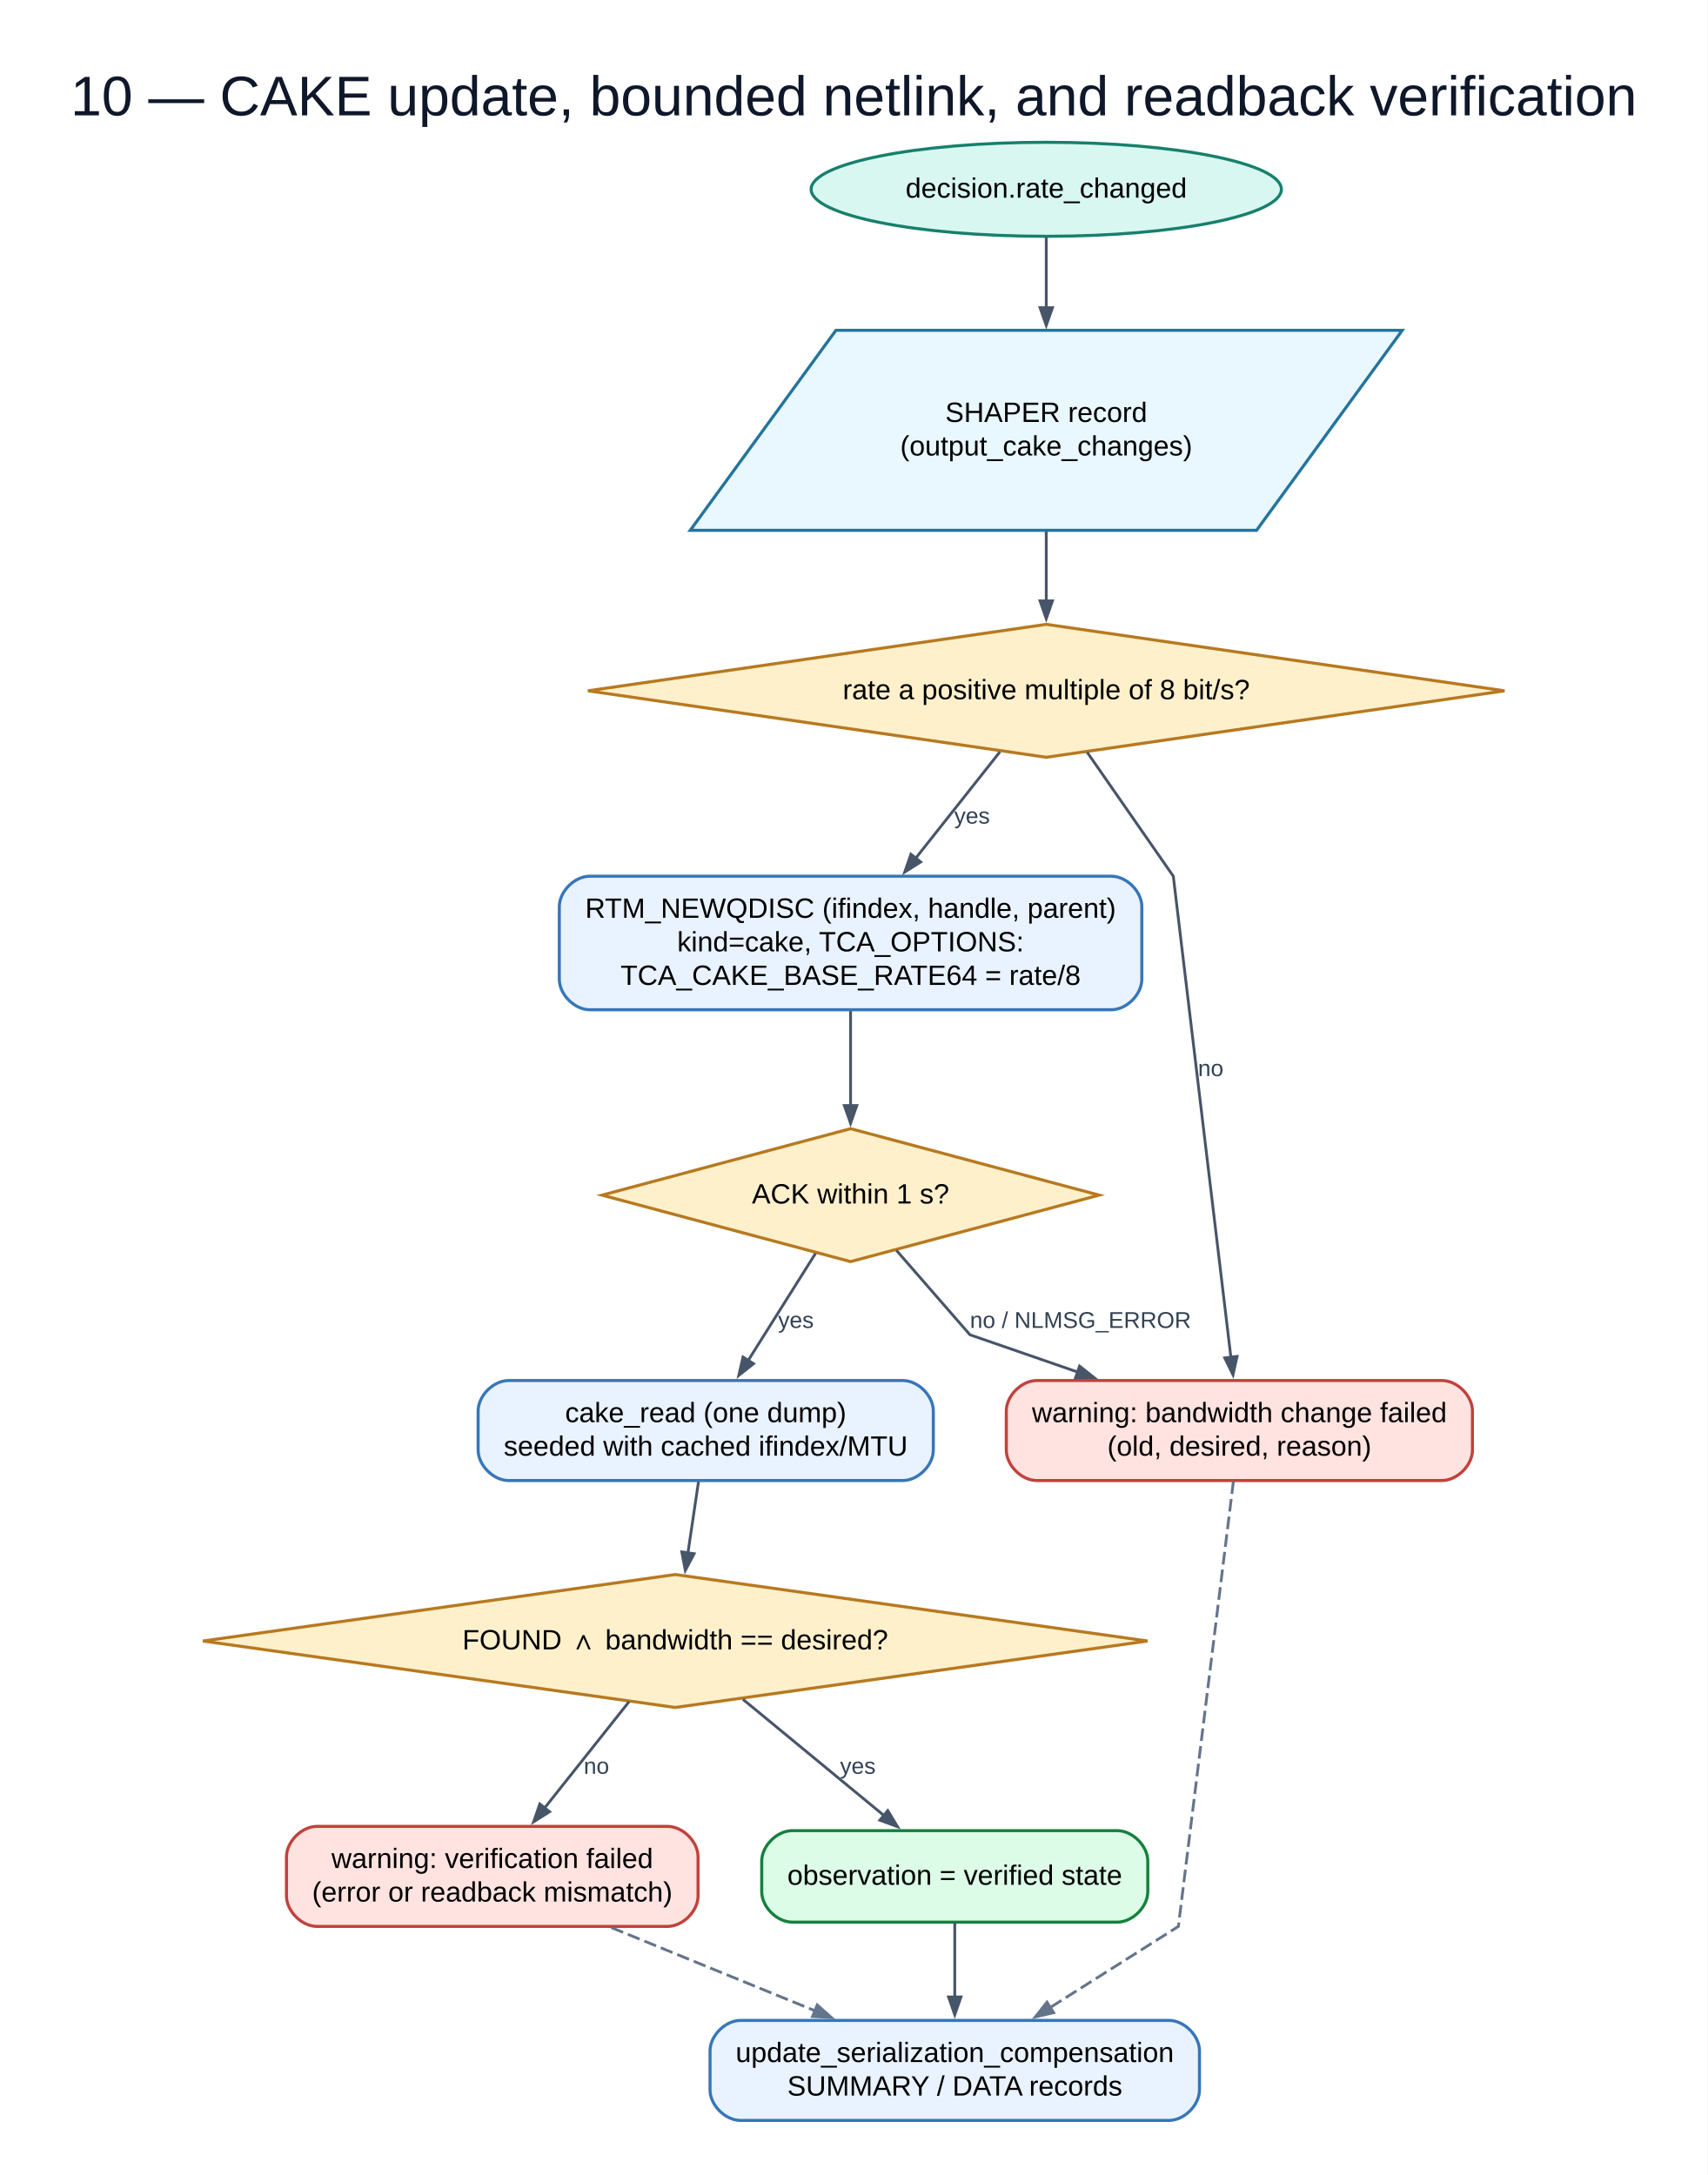
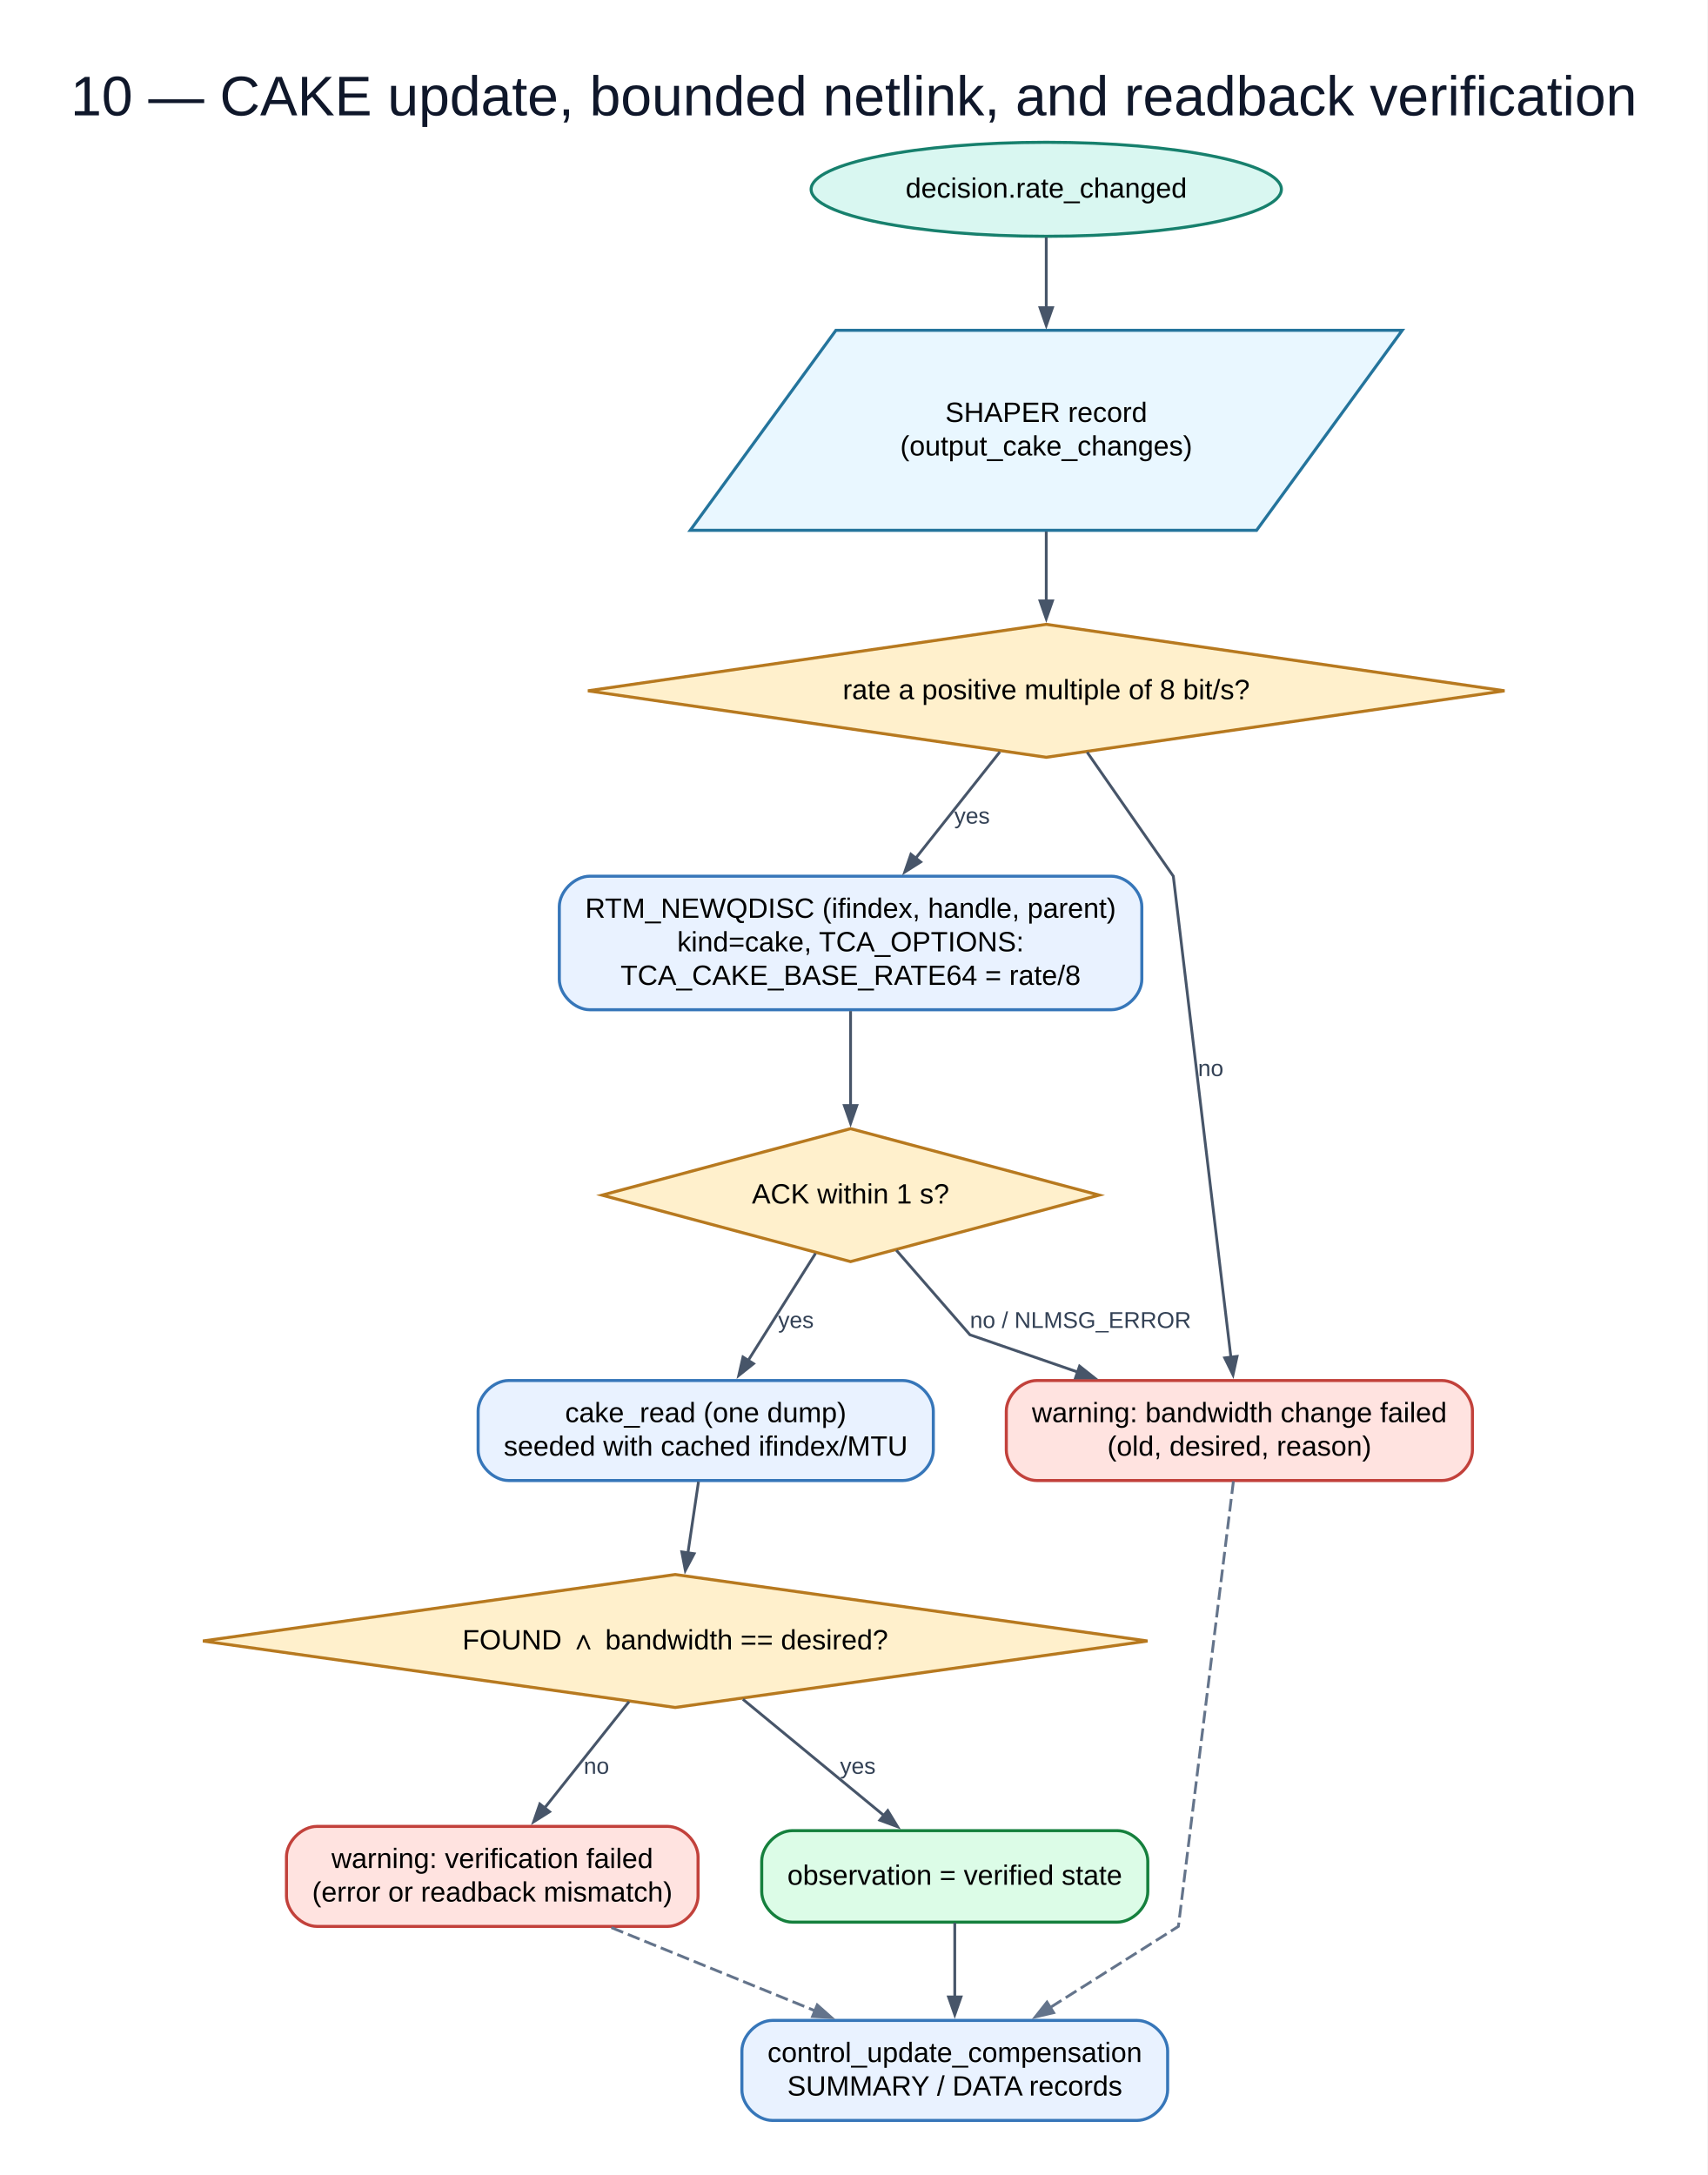
<svg xmlns="http://www.w3.org/2000/svg" width="672pt" height="856pt" viewBox="0.00 0.00 672.00 856.00">
  <g id="graph0" class="graph" transform="scale(1 1) rotate(0) translate(21.6 834.52)">
    <polygon fill="white" stroke="none" points="-21.6,21.6 -21.6,-834.52 650.33,-834.52 650.33,21.6 -21.6,21.6" />
    <text xml:space="preserve" text-anchor="middle" x="314.37" y="-789.12" font-family="Arial" font-size="22.00" fill="#0f172a">10 — CAKE update, bounded netlink, and readback verification</text>
    <g id="node1" class="node">
      <ellipse fill="#d9f7f1" stroke="#17806d" stroke-width="1.2" cx="390.12" cy="-760.02" rx="92.53" ry="18.5" />
      <text xml:space="preserve" text-anchor="middle" x="390.12" y="-756.72" font-family="Arial" font-size="11.00">decision.rate_changed</text>
    </g>
    <g id="node2" class="node">
      <polygon fill="#e9f7ff" stroke="#24749c" stroke-width="1.2" points="530.21,-704.52 307.35,-704.52 250.02,-625.8 472.88,-625.8 530.21,-704.52" />
      <text xml:space="preserve" text-anchor="middle" x="390.12" y="-668.46" font-family="Arial" font-size="11.00">SHAPER record</text>
      <text xml:space="preserve" text-anchor="middle" x="390.12" y="-655.26" font-family="Arial" font-size="11.00">(output_cake_changes)</text>
    </g>
    <g id="edge1" class="edge">
      <path fill="none" stroke="#475569" stroke-width="1.1" d="M390.12,-741.11C390.12,-733.12 390.12,-723.3 390.12,-713.42" />
      <polygon fill="#475569" stroke="#475569" stroke-width="1.1" points="392.57,-713.43 390.12,-706.43 387.67,-713.43 392.57,-713.43" />
    </g>
    <g id="node3" class="node">
      <polygon fill="#fff0cc" stroke="#b7791f" stroke-width="1.2" points="390.12,-588.8 209.76,-562.64 390.12,-536.48 570.47,-562.64 390.12,-588.8" />
      <text xml:space="preserve" text-anchor="middle" x="390.12" y="-559.34" font-family="Arial" font-size="11.00">rate a positive multiple of 8 bit/s?</text>
    </g>
    <g id="edge2" class="edge">
      <path fill="none" stroke="#475569" stroke-width="1.1" d="M390.12,-625.3C390.12,-616.26 390.12,-606.71 390.12,-597.89" />
      <polygon fill="#475569" stroke="#475569" stroke-width="1.1" points="392.57,-598.03 390.12,-591.03 387.67,-598.03 392.57,-598.03" />
    </g>
    <g id="node4" class="node">
      <path fill="#e9f2ff" stroke="#3676b9" stroke-width="1.2" d="M415.73,-489.68C415.73,-489.68 210.5,-489.68 210.5,-489.68 204.5,-489.68 198.5,-483.68 198.5,-477.68 198.5,-477.68 198.5,-449.12 198.5,-449.12 198.5,-443.12 204.5,-437.12 210.5,-437.12 210.5,-437.12 415.73,-437.12 415.73,-437.12 421.73,-437.12 427.73,-443.12 427.73,-449.12 427.73,-449.12 427.73,-477.68 427.73,-477.68 427.73,-483.68 421.73,-489.68 415.73,-489.68" />
      <text xml:space="preserve" text-anchor="middle" x="313.12" y="-473.3" font-family="Arial" font-size="11.00">RTM_NEWQDISC (ifindex, handle, parent)</text>
      <text xml:space="preserve" text-anchor="middle" x="313.12" y="-460.1" font-family="Arial" font-size="11.00">kind=cake, TCA_OPTIONS:</text>
      <text xml:space="preserve" text-anchor="middle" x="313.12" y="-446.9" font-family="Arial" font-size="11.00">TCA_CAKE_BASE_RATE64 = rate/8</text>
    </g>
    <g id="edge4" class="edge">
      <path fill="none" stroke="#475569" stroke-width="1.1" d="M371.87,-538.6C361.93,-526.05 349.48,-510.32 338.6,-496.58" />
      <polygon fill="#475569" stroke="#475569" stroke-width="1.1" points="340.7,-495.29 334.44,-491.32 336.86,-498.33 340.7,-495.29" />
      <text xml:space="preserve" text-anchor="middle" x="360.93" y="-510.38" font-family="Arial" font-size="9.00" fill="#334155">yes</text>
    </g>
    <g id="node6" class="node">
      <path fill="#ffe3e0" stroke="#c2413b" stroke-width="1.2" d="M545.84,-291.2C545.84,-291.2 386.4,-291.2 386.4,-291.2 380.4,-291.2 374.4,-285.2 374.4,-279.2 374.4,-279.2 374.4,-263.84 374.4,-263.84 374.4,-257.84 380.4,-251.84 386.4,-251.84 386.4,-251.84 545.84,-251.84 545.84,-251.84 551.84,-251.84 557.84,-257.84 557.84,-263.84 557.84,-263.84 557.84,-279.2 557.84,-279.2 557.84,-285.2 551.84,-291.2 545.84,-291.2" />
      <text xml:space="preserve" text-anchor="middle" x="466.12" y="-274.82" font-family="Arial" font-size="11.00">warning: bandwidth change failed</text>
      <text xml:space="preserve" text-anchor="middle" x="466.12" y="-261.62" font-family="Arial" font-size="11.00">(old, desired, reason)</text>
    </g>
    <g id="edge3" class="edge">
      <path fill="none" stroke="#475569" stroke-width="1.1" d="M406.21,-538.48C420.83,-517.44 440.12,-489.68 440.12,-489.68 440.12,-489.68 455.8,-358.73 462.8,-300.2" />
      <polygon fill="#475569" stroke="#475569" stroke-width="1.1" points="465.21,-300.69 463.61,-293.44 460.35,-300.1 465.21,-300.69" />
      <text xml:space="preserve" text-anchor="middle" x="454.85" y="-411.02" font-family="Arial" font-size="9.00" fill="#334155">no</text>
    </g>
    <g id="node5" class="node">
      <polygon fill="#fff0cc" stroke="#b7791f" stroke-width="1.2" points="313.12,-390.32 215.31,-364.16 313.12,-338 410.92,-364.16 313.12,-390.32" />
      <text xml:space="preserve" text-anchor="middle" x="313.12" y="-360.86" font-family="Arial" font-size="11.00">ACK within 1 s?</text>
    </g>
    <g id="edge5" class="edge">
      <path fill="none" stroke="#475569" stroke-width="1.1" d="M313.12,-436.6C313.12,-425.19 313.12,-411.61 313.12,-399.37" />
      <polygon fill="#475569" stroke="#475569" stroke-width="1.1" points="315.57,-399.41 313.12,-392.41 310.67,-399.41 315.57,-399.41" />
    </g>
    <g id="edge6" class="edge">
      <path fill="none" stroke="#475569" stroke-width="1.1" d="M331.14,-342.45C344.39,-327.23 360.09,-309.2 360.09,-309.2 360.09,-309.2 380,-302.31 402.56,-294.51" />
      <polygon fill="#475569" stroke="#475569" stroke-width="1.1" points="403.23,-296.87 409.05,-292.26 401.63,-292.24 403.23,-296.87" />
      <text xml:space="preserve" text-anchor="middle" x="403.6" y="-311.9" font-family="Arial" font-size="9.00" fill="#334155">no / NLMSG_ERROR</text>
    </g>
    <g id="node7" class="node">
      <path fill="#e9f2ff" stroke="#3676b9" stroke-width="1.2" d="M333.68,-291.2C333.68,-291.2 178.55,-291.2 178.55,-291.2 172.55,-291.2 166.55,-285.2 166.55,-279.2 166.55,-279.2 166.55,-263.84 166.55,-263.84 166.55,-257.84 172.55,-251.84 178.55,-251.84 178.55,-251.84 333.68,-251.84 333.68,-251.84 339.68,-251.84 345.68,-257.84 345.68,-263.84 345.68,-263.84 345.68,-279.2 345.68,-279.2 345.68,-285.2 339.68,-291.2 333.68,-291.2" />
      <text xml:space="preserve" text-anchor="middle" x="256.12" y="-274.82" font-family="Arial" font-size="11.00">cake_read (one dump)</text>
      <text xml:space="preserve" text-anchor="middle" x="256.12" y="-261.62" font-family="Arial" font-size="11.00">seeded with cached ifindex/MTU</text>
    </g>
    <g id="edge7" class="edge">
      <path fill="none" stroke="#475569" stroke-width="1.1" d="M299.32,-341.22C291.31,-328.49 281.17,-312.37 272.73,-298.94" />
      <polygon fill="#475569" stroke="#475569" stroke-width="1.1" points="274.93,-297.83 269.13,-293.21 270.78,-300.44 274.93,-297.83" />
      <text xml:space="preserve" text-anchor="middle" x="291.62" y="-311.9" font-family="Arial" font-size="9.00" fill="#334155">yes</text>
    </g>
    <g id="node11" class="node">
-       <path fill="#e9f2ff" stroke="#3676b9" stroke-width="1.2" d="M438.42,-39.36C438.42,-39.36 269.81,-39.36 269.81,-39.36 263.81,-39.36 257.81,-33.36 257.81,-27.36 257.81,-27.36 257.81,-12 257.81,-12 257.81,-6 263.81,0 269.81,0 269.81,0 438.42,0 438.42,0 444.42,0 450.42,-6 450.42,-12 450.42,-12 450.42,-27.36 450.42,-27.36 450.42,-33.36 444.42,-39.36 438.42,-39.36" />
-       <text xml:space="preserve" text-anchor="middle" x="354.12" y="-22.98" font-family="Arial" font-size="11.00">update_serialization_compensation</text>
+       <path fill="#e9f2ff" stroke="#3676b9" stroke-width="1.2" d="M425.89,-39.36C425.89,-39.36 282.35,-39.36 282.35,-39.36 276.35,-39.36 270.35,-33.36 270.35,-27.36 270.35,-27.36 270.35,-12 270.35,-12 270.35,-6 276.35,0 282.35,0 282.35,0 425.89,0 425.89,0 431.89,0 437.89,-6 437.89,-12 437.89,-12 437.89,-27.36 437.89,-27.36 437.89,-33.36 431.89,-39.36 425.89,-39.36" />
+       <text xml:space="preserve" text-anchor="middle" x="354.12" y="-22.98" font-family="Arial" font-size="11.00">control_update_compensation</text>
      <text xml:space="preserve" text-anchor="middle" x="354.12" y="-9.78" font-family="Arial" font-size="11.00">SUMMARY / DATA records</text>
    </g>
    <g id="edge12" class="edge">
      <path fill="none" stroke="#64748b" stroke-width="1.1" stroke-dasharray="5,2" d="M463.77,-251.55C457.73,-202.69 442.12,-76.36 442.12,-76.36 442.12,-76.36 415.62,-59.6 391.71,-44.46" />
      <polygon fill="#64748b" stroke="#64748b" stroke-width="1.1" points="393.03,-42.4 385.81,-40.73 390.41,-46.55 393.03,-42.4" />
    </g>
    <g id="node8" class="node">
      <polygon fill="#fff0cc" stroke="#b7791f" stroke-width="1.2" points="244.12,-214.84 58.26,-188.68 244.12,-162.52 429.97,-188.68 244.12,-214.84" />
      <text xml:space="preserve" text-anchor="middle" x="244.12" y="-185.38" font-family="Arial" font-size="11.00">FOUND ∧ bandwidth == desired?</text>
    </g>
    <g id="edge8" class="edge">
      <path fill="none" stroke="#475569" stroke-width="1.1" d="M253.27,-251.36C252.03,-243 250.54,-232.93 249.12,-223.39" />
      <polygon fill="#475569" stroke="#475569" stroke-width="1.1" points="251.55,-223.04 248.09,-216.47 246.7,-223.75 251.55,-223.04" />
    </g>
    <g id="node9" class="node">
      <path fill="#ffe3e0" stroke="#c2413b" stroke-width="1.2" d="M241.1,-115.72C241.1,-115.72 103.13,-115.72 103.13,-115.72 97.13,-115.72 91.13,-109.72 91.13,-103.72 91.13,-103.72 91.13,-88.36 91.13,-88.36 91.13,-82.36 97.13,-76.36 103.13,-76.36 103.13,-76.36 241.1,-76.36 241.1,-76.36 247.1,-76.36 253.1,-82.36 253.1,-88.36 253.1,-88.36 253.1,-103.72 253.1,-103.72 253.1,-109.72 247.1,-115.72 241.1,-115.72" />
      <text xml:space="preserve" text-anchor="middle" x="172.12" y="-99.34" font-family="Arial" font-size="11.00">warning: verification failed</text>
      <text xml:space="preserve" text-anchor="middle" x="172.12" y="-86.14" font-family="Arial" font-size="11.00">(error or readback mismatch)</text>
    </g>
    <g id="edge9" class="edge">
      <path fill="none" stroke="#475569" stroke-width="1.1" d="M225.95,-164.81C215.8,-152.04 203.13,-136.08 192.63,-122.86" />
      <polygon fill="#475569" stroke="#475569" stroke-width="1.1" points="194.67,-121.49 188.39,-117.53 190.83,-124.54 194.67,-121.49" />
      <text xml:space="preserve" text-anchor="middle" x="213.12" y="-136.42" font-family="Arial" font-size="9.00" fill="#334155">no</text>
    </g>
    <g id="node10" class="node">
      <path fill="#dcfce7" stroke="#15803d" stroke-width="1.2" d="M418.08,-114.04C418.08,-114.04 290.15,-114.04 290.15,-114.04 284.15,-114.04 278.15,-108.04 278.15,-102.04 278.15,-102.04 278.15,-90.04 278.15,-90.04 278.15,-84.04 284.15,-78.04 290.15,-78.04 290.15,-78.04 418.08,-78.04 418.08,-78.04 424.08,-78.04 430.08,-84.04 430.08,-90.04 430.08,-90.04 430.08,-102.04 430.08,-102.04 430.08,-108.04 424.08,-114.04 418.08,-114.04" />
      <text xml:space="preserve" text-anchor="middle" x="354.12" y="-92.74" font-family="Arial" font-size="11.00">observation = verified state</text>
    </g>
    <g id="edge10" class="edge">
      <path fill="none" stroke="#475569" stroke-width="1.1" d="M270.75,-165.74C287.58,-151.86 309.31,-133.96 326.36,-119.91" />
      <polygon fill="#475569" stroke="#475569" stroke-width="1.1" points="327.75,-121.94 331.6,-115.6 324.64,-118.16 327.75,-121.94" />
      <text xml:space="preserve" text-anchor="middle" x="315.97" y="-136.42" font-family="Arial" font-size="9.00" fill="#334155">yes</text>
    </g>
    <g id="edge13" class="edge">
      <path fill="none" stroke="#64748b" stroke-width="1.1" stroke-dasharray="5,2" d="M218.99,-75.89C243.52,-65.87 273.69,-53.54 299.3,-43.08" />
      <polygon fill="#64748b" stroke="#64748b" stroke-width="1.1" points="300,-45.44 305.55,-40.52 298.14,-40.9 300,-45.44" />
    </g>
    <g id="edge11" class="edge">
      <path fill="none" stroke="#475569" stroke-width="1.1" d="M354.12,-77.79C354.12,-69.12 354.12,-58.4 354.12,-48.59" />
      <polygon fill="#475569" stroke="#475569" stroke-width="1.1" points="356.57,-48.59 354.12,-41.59 351.67,-48.59 356.57,-48.59" />
    </g>
  </g>
</svg>
